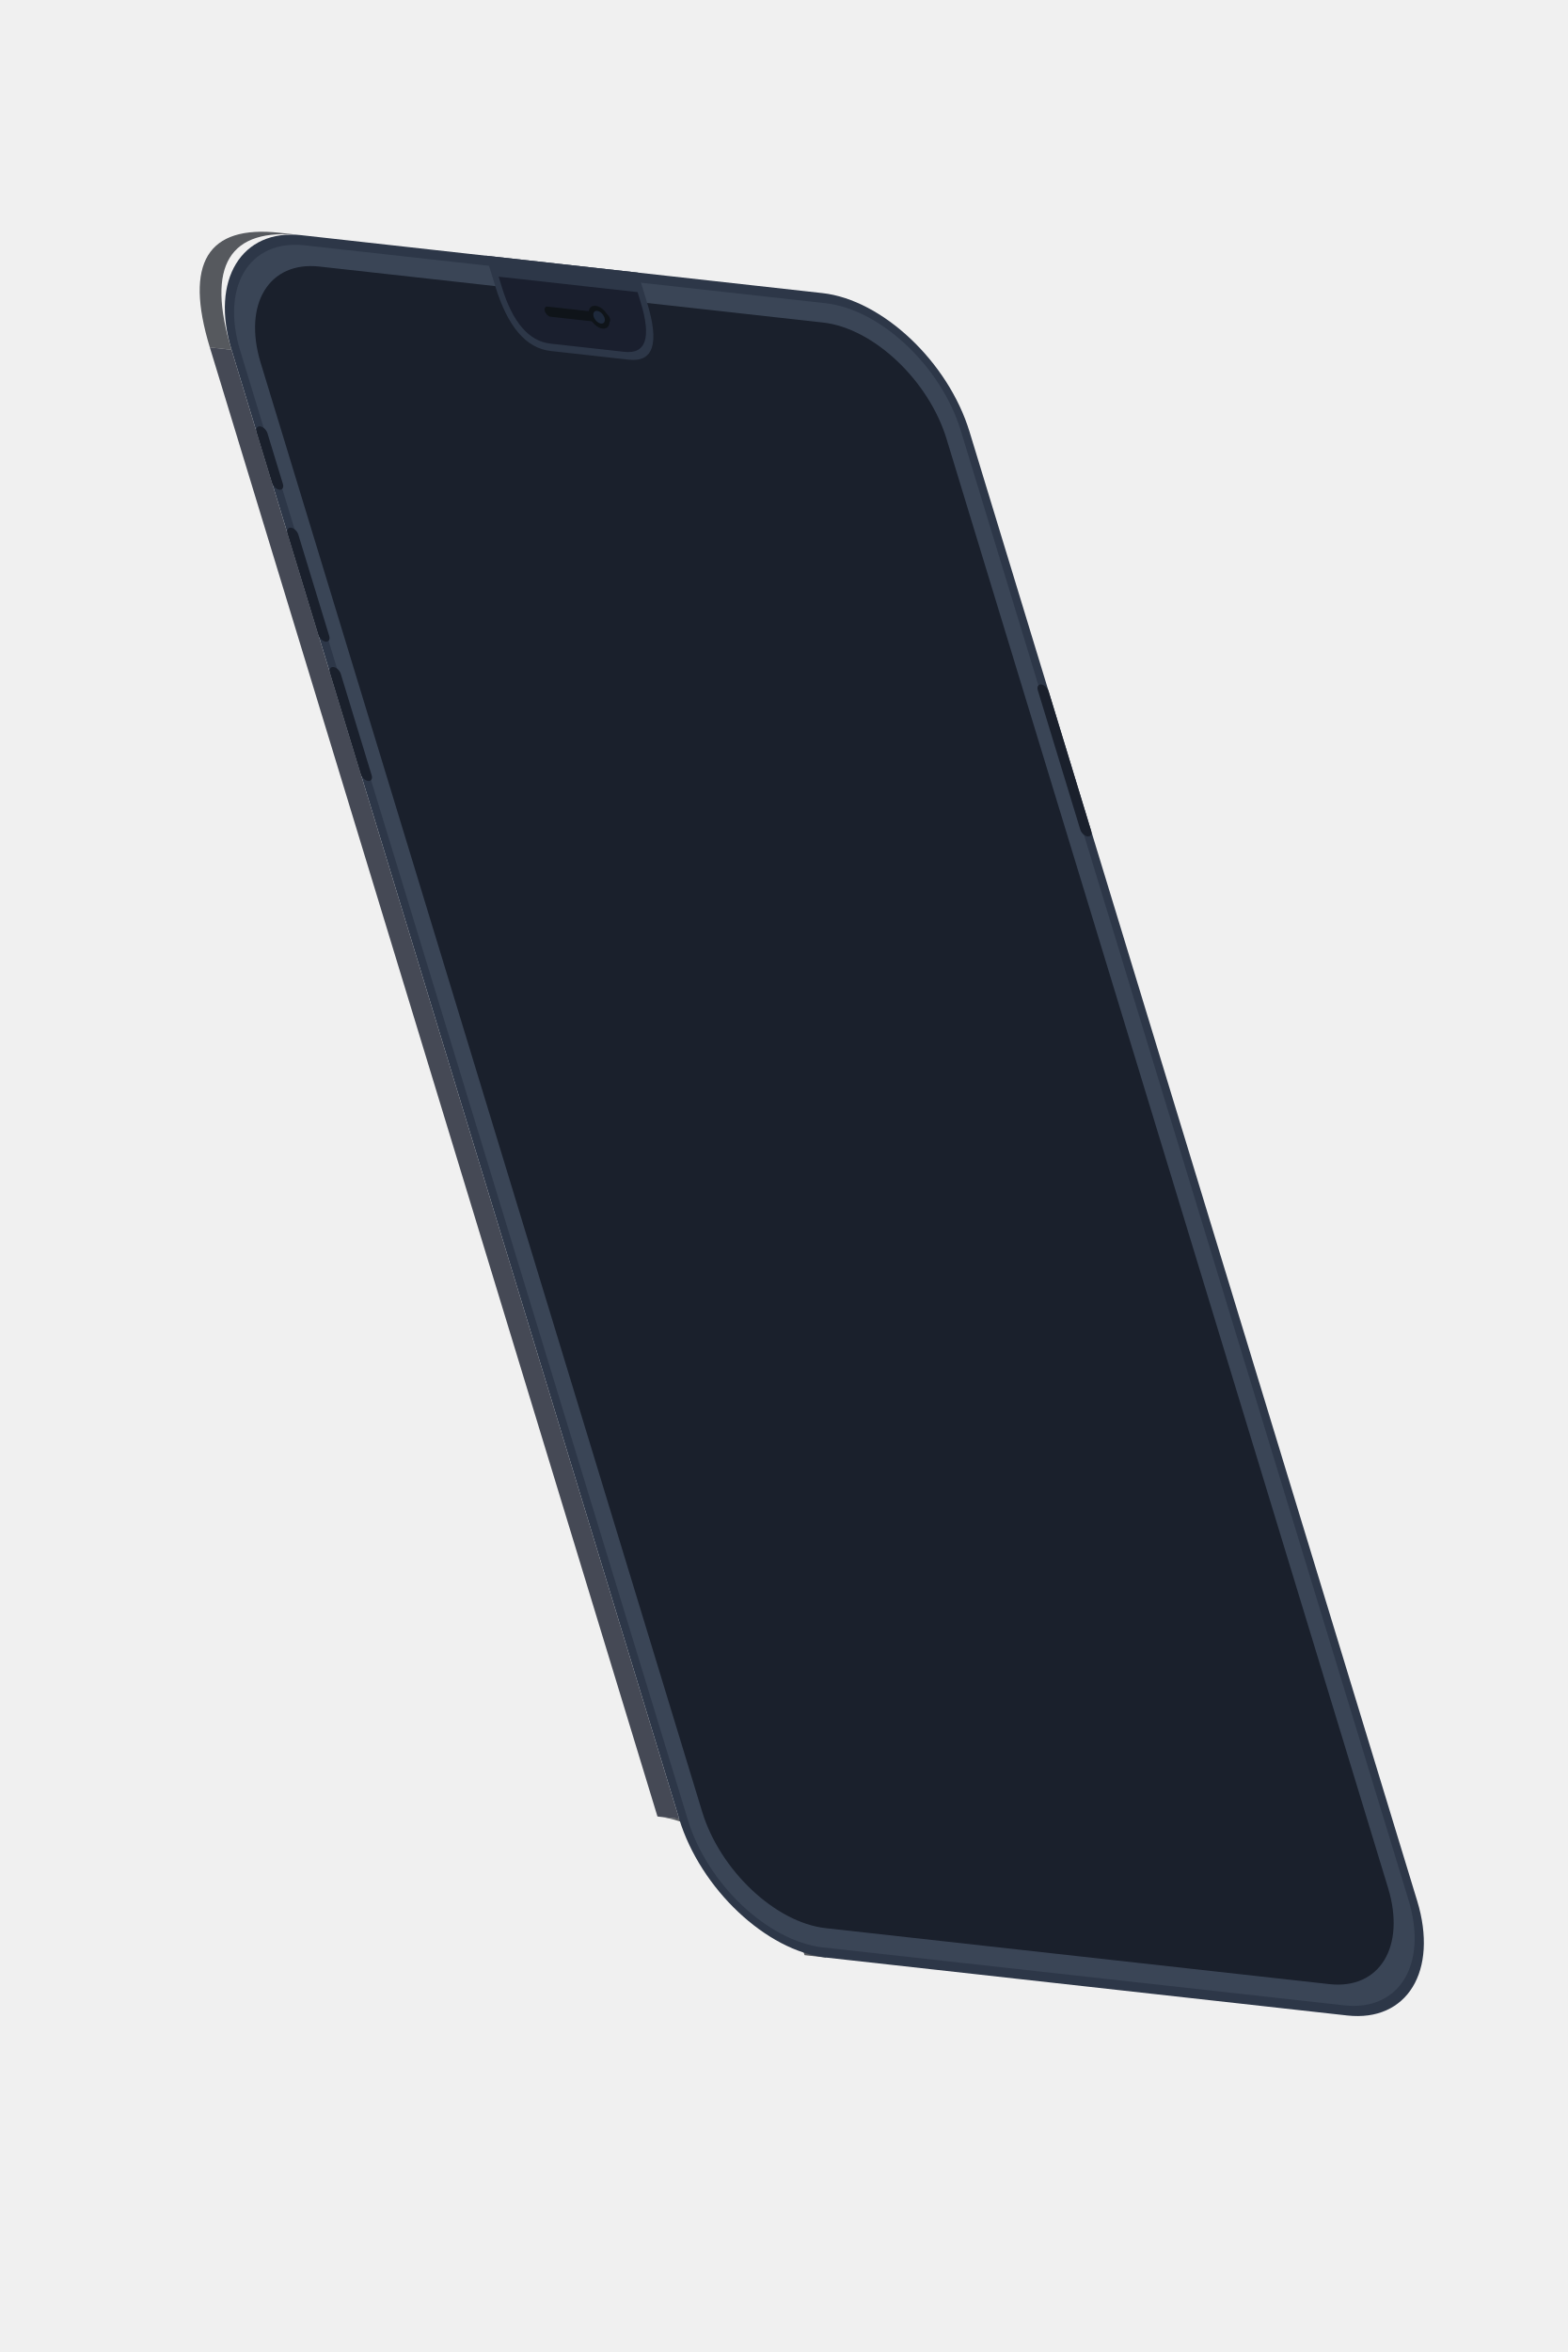
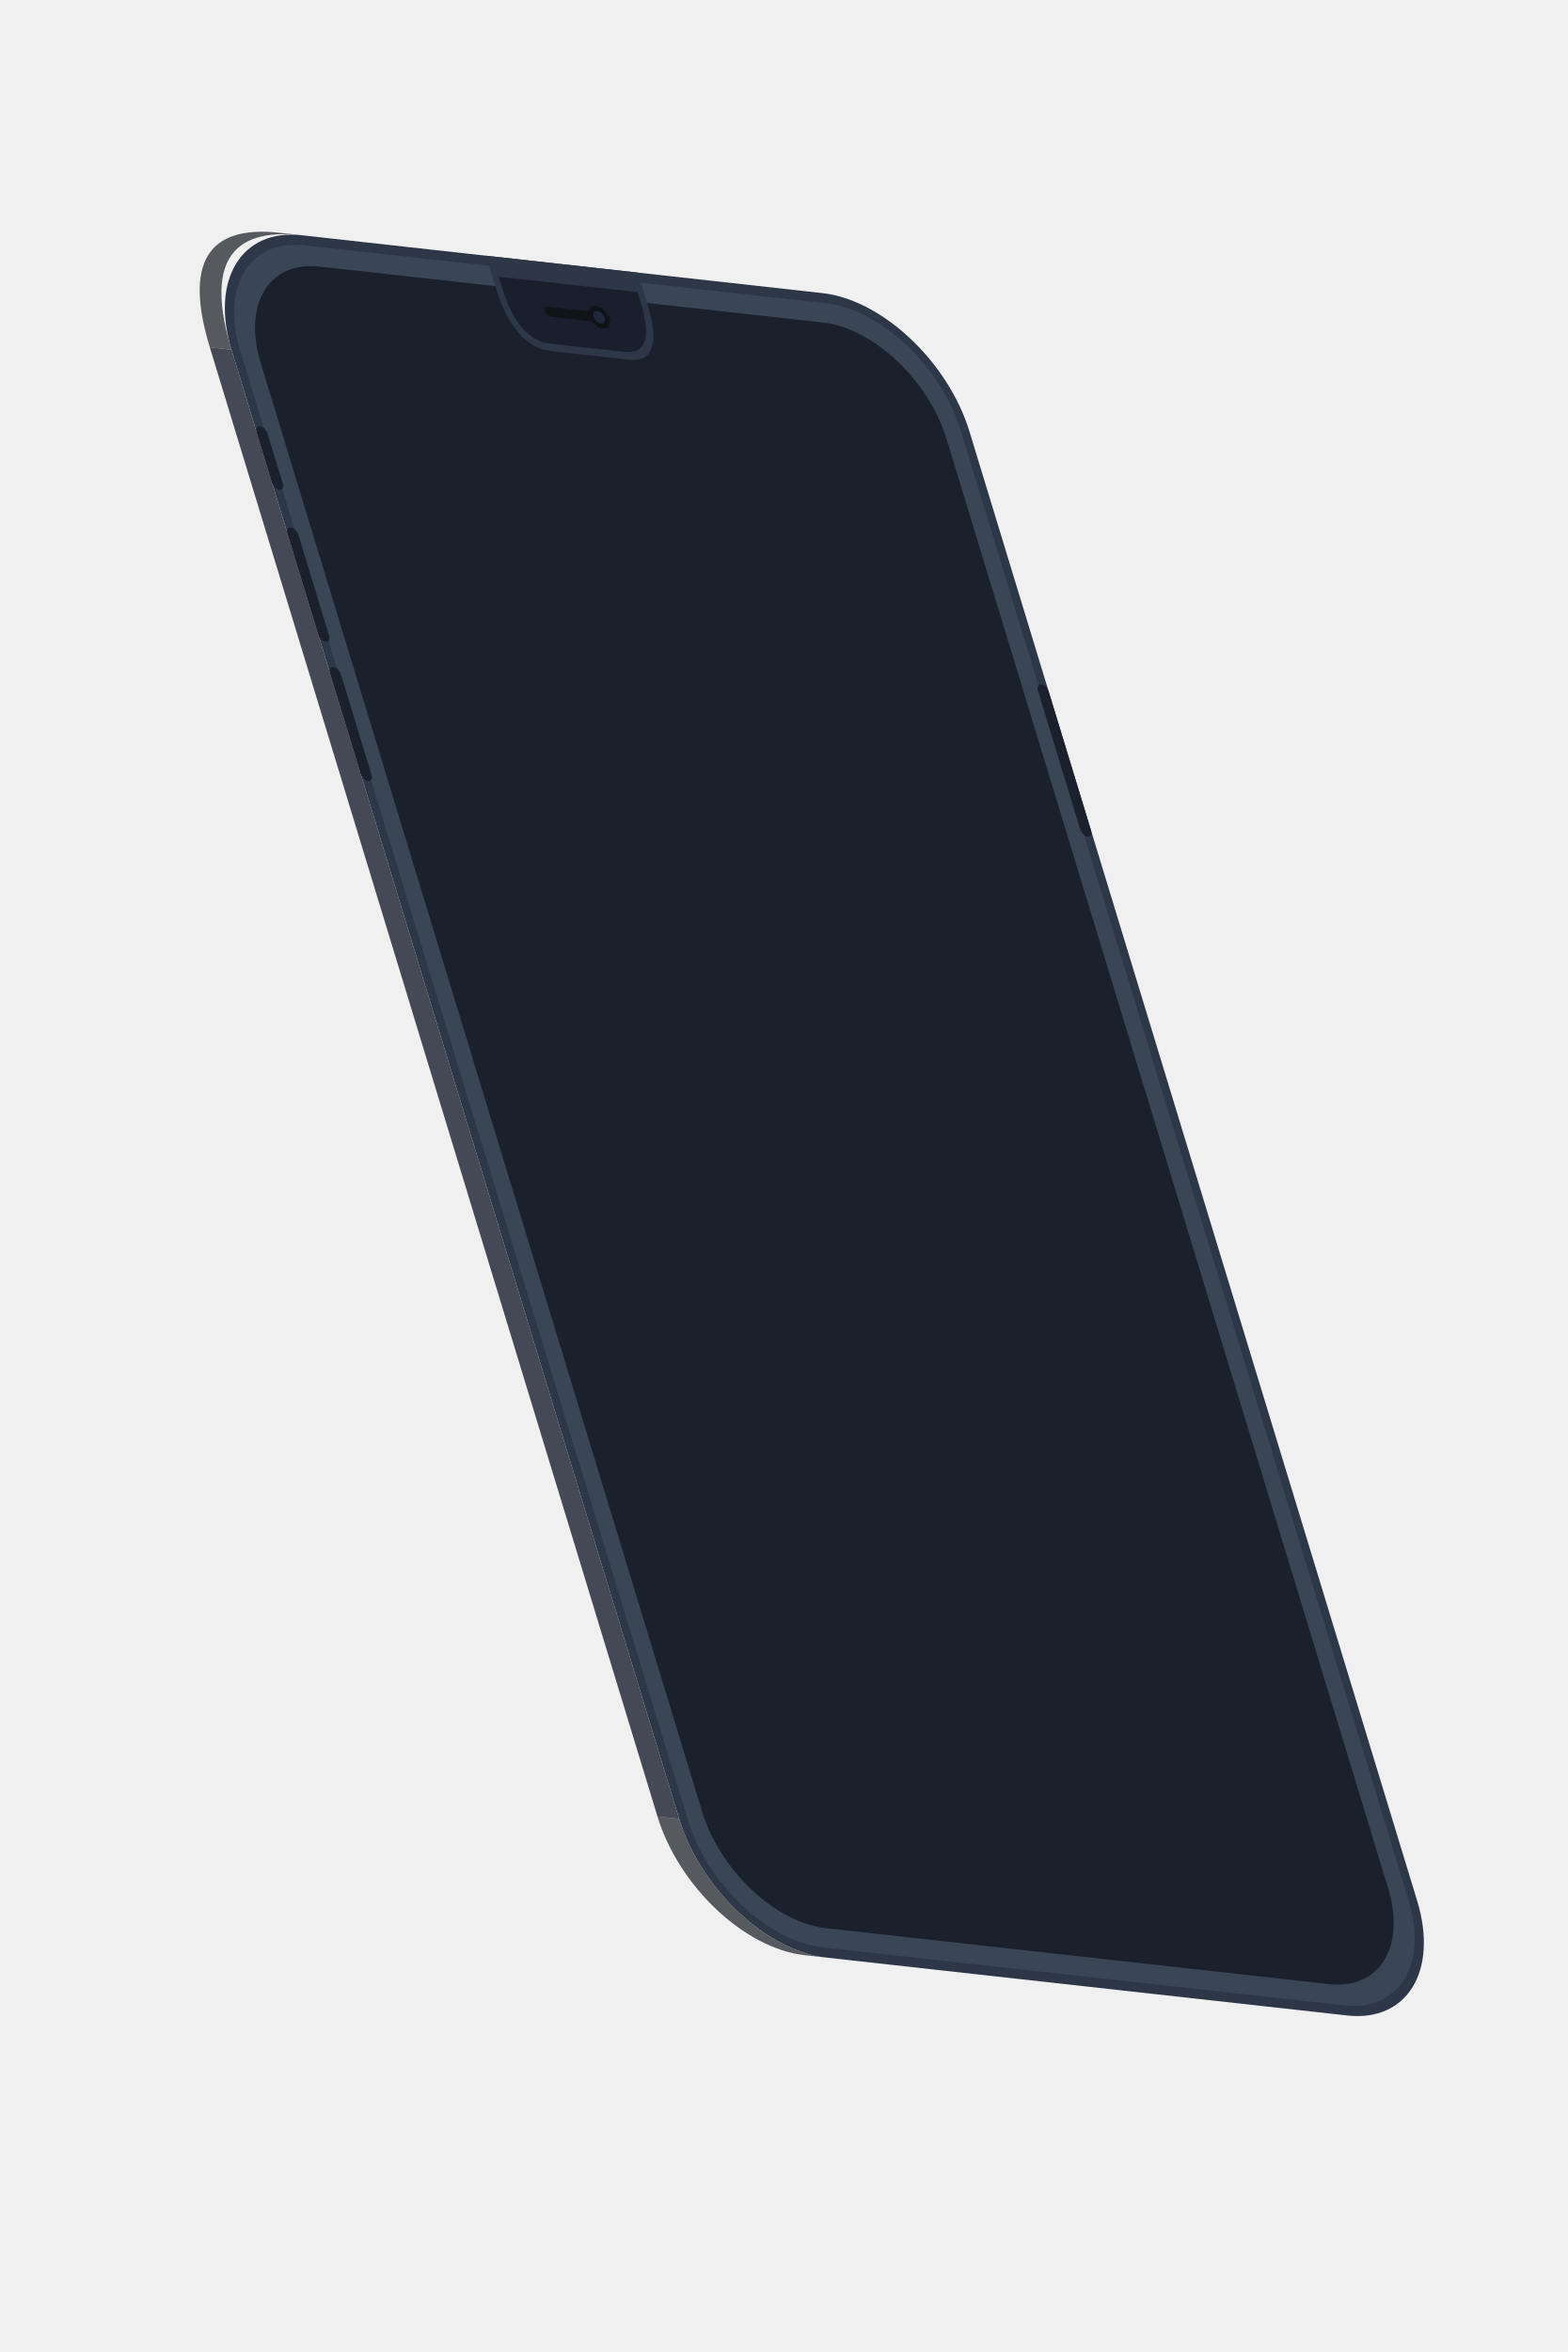
<svg xmlns="http://www.w3.org/2000/svg" width="500" height="750" viewBox="0 0 650 950" fill="none">
  <g transform="matrix(0.9, 0.1, 0.32, 1.05, 80, 80)">
    <g>
      <path d="M 0 50 L -10 50 L -10 630 L 0 630 L 0 50 Z" fill="#1A1F2E" opacity="0.8" />
      <path d="M 0 50 Q 0 0, 50 0 L 40 0 Q -10 0, -10 50 L 0 50 Z" fill="#14181F" opacity="0.7" />
-       <path d="M 0 630 L -10 630 A 50 50 0 0 1 40 680 L 50 680 A 50 50 0 0 0 0 630 Z" fill="#14181F" opacity="0.7" />
+       <path d="M 0 630 L -10 630 A 50 50 0 0 0 40 680 L 50 680 A 50 50 0 0 1 0 630 Z" fill="#14181F" opacity="0.7" />
    </g>
    <rect x="0" y="0" width="340" height="680" rx="50" fill="#2D3748" />
    <rect x="4" y="4" width="332" height="672" rx="46" fill="#3A4556" />
    <g>
      <rect x="12" y="12" width="316" height="656" rx="42" fill="#1A202C" />
      <mask id="screen-mask-right">
        <rect x="12" y="12" width="316" height="656" rx="42" fill="white" />
        <path d="M 135 12 Q 135 32, 152 32 L 188 32 Q 205 32, 205 12 Z" fill="black" />
      </mask>
      <image x="12" y="12" width="316" height="656" href="" preserveAspectRatio="xMidYMid slice" mask="url(#screen-mask-right)" />
      <rect x="12" y="12" width="316" height="656" rx="42" fill="transparent" mask="url(#screen-mask-right)" />
    </g>
    <g>
      <path d="M 135 12 Q 135 36, 152 36 L 188 36 Q 205 36, 205 12 L 205 0 L 135 0 Z" fill="#2D3748" />
      <path d="M 138 12 Q 138 33, 153 33 L 187 33 Q 202 33, 202 12 L 202 8 L 138 8 Z" fill="#1A1F2E" />
      <rect x="155" y="18" width="30" height="4" rx="2" fill="#0F1419" />
      <circle cx="180" cy="20" r="4.5" fill="#0F1419" />
      <circle cx="180" cy="20" r="2.5" fill="#1E293B" />
    </g>
    <rect x="335" y="150" width="5" height="60" rx="2.5" fill="#1A202C" />
    <rect x="0" y="120" width="5" height="45" rx="2.5" fill="#1A202C" />
    <rect x="0" y="175" width="5" height="45" rx="2.5" fill="#1A202C" />
    <rect x="0" y="80" width="5" height="25" rx="2.5" fill="#1A202C" />
  </g>
</svg>
